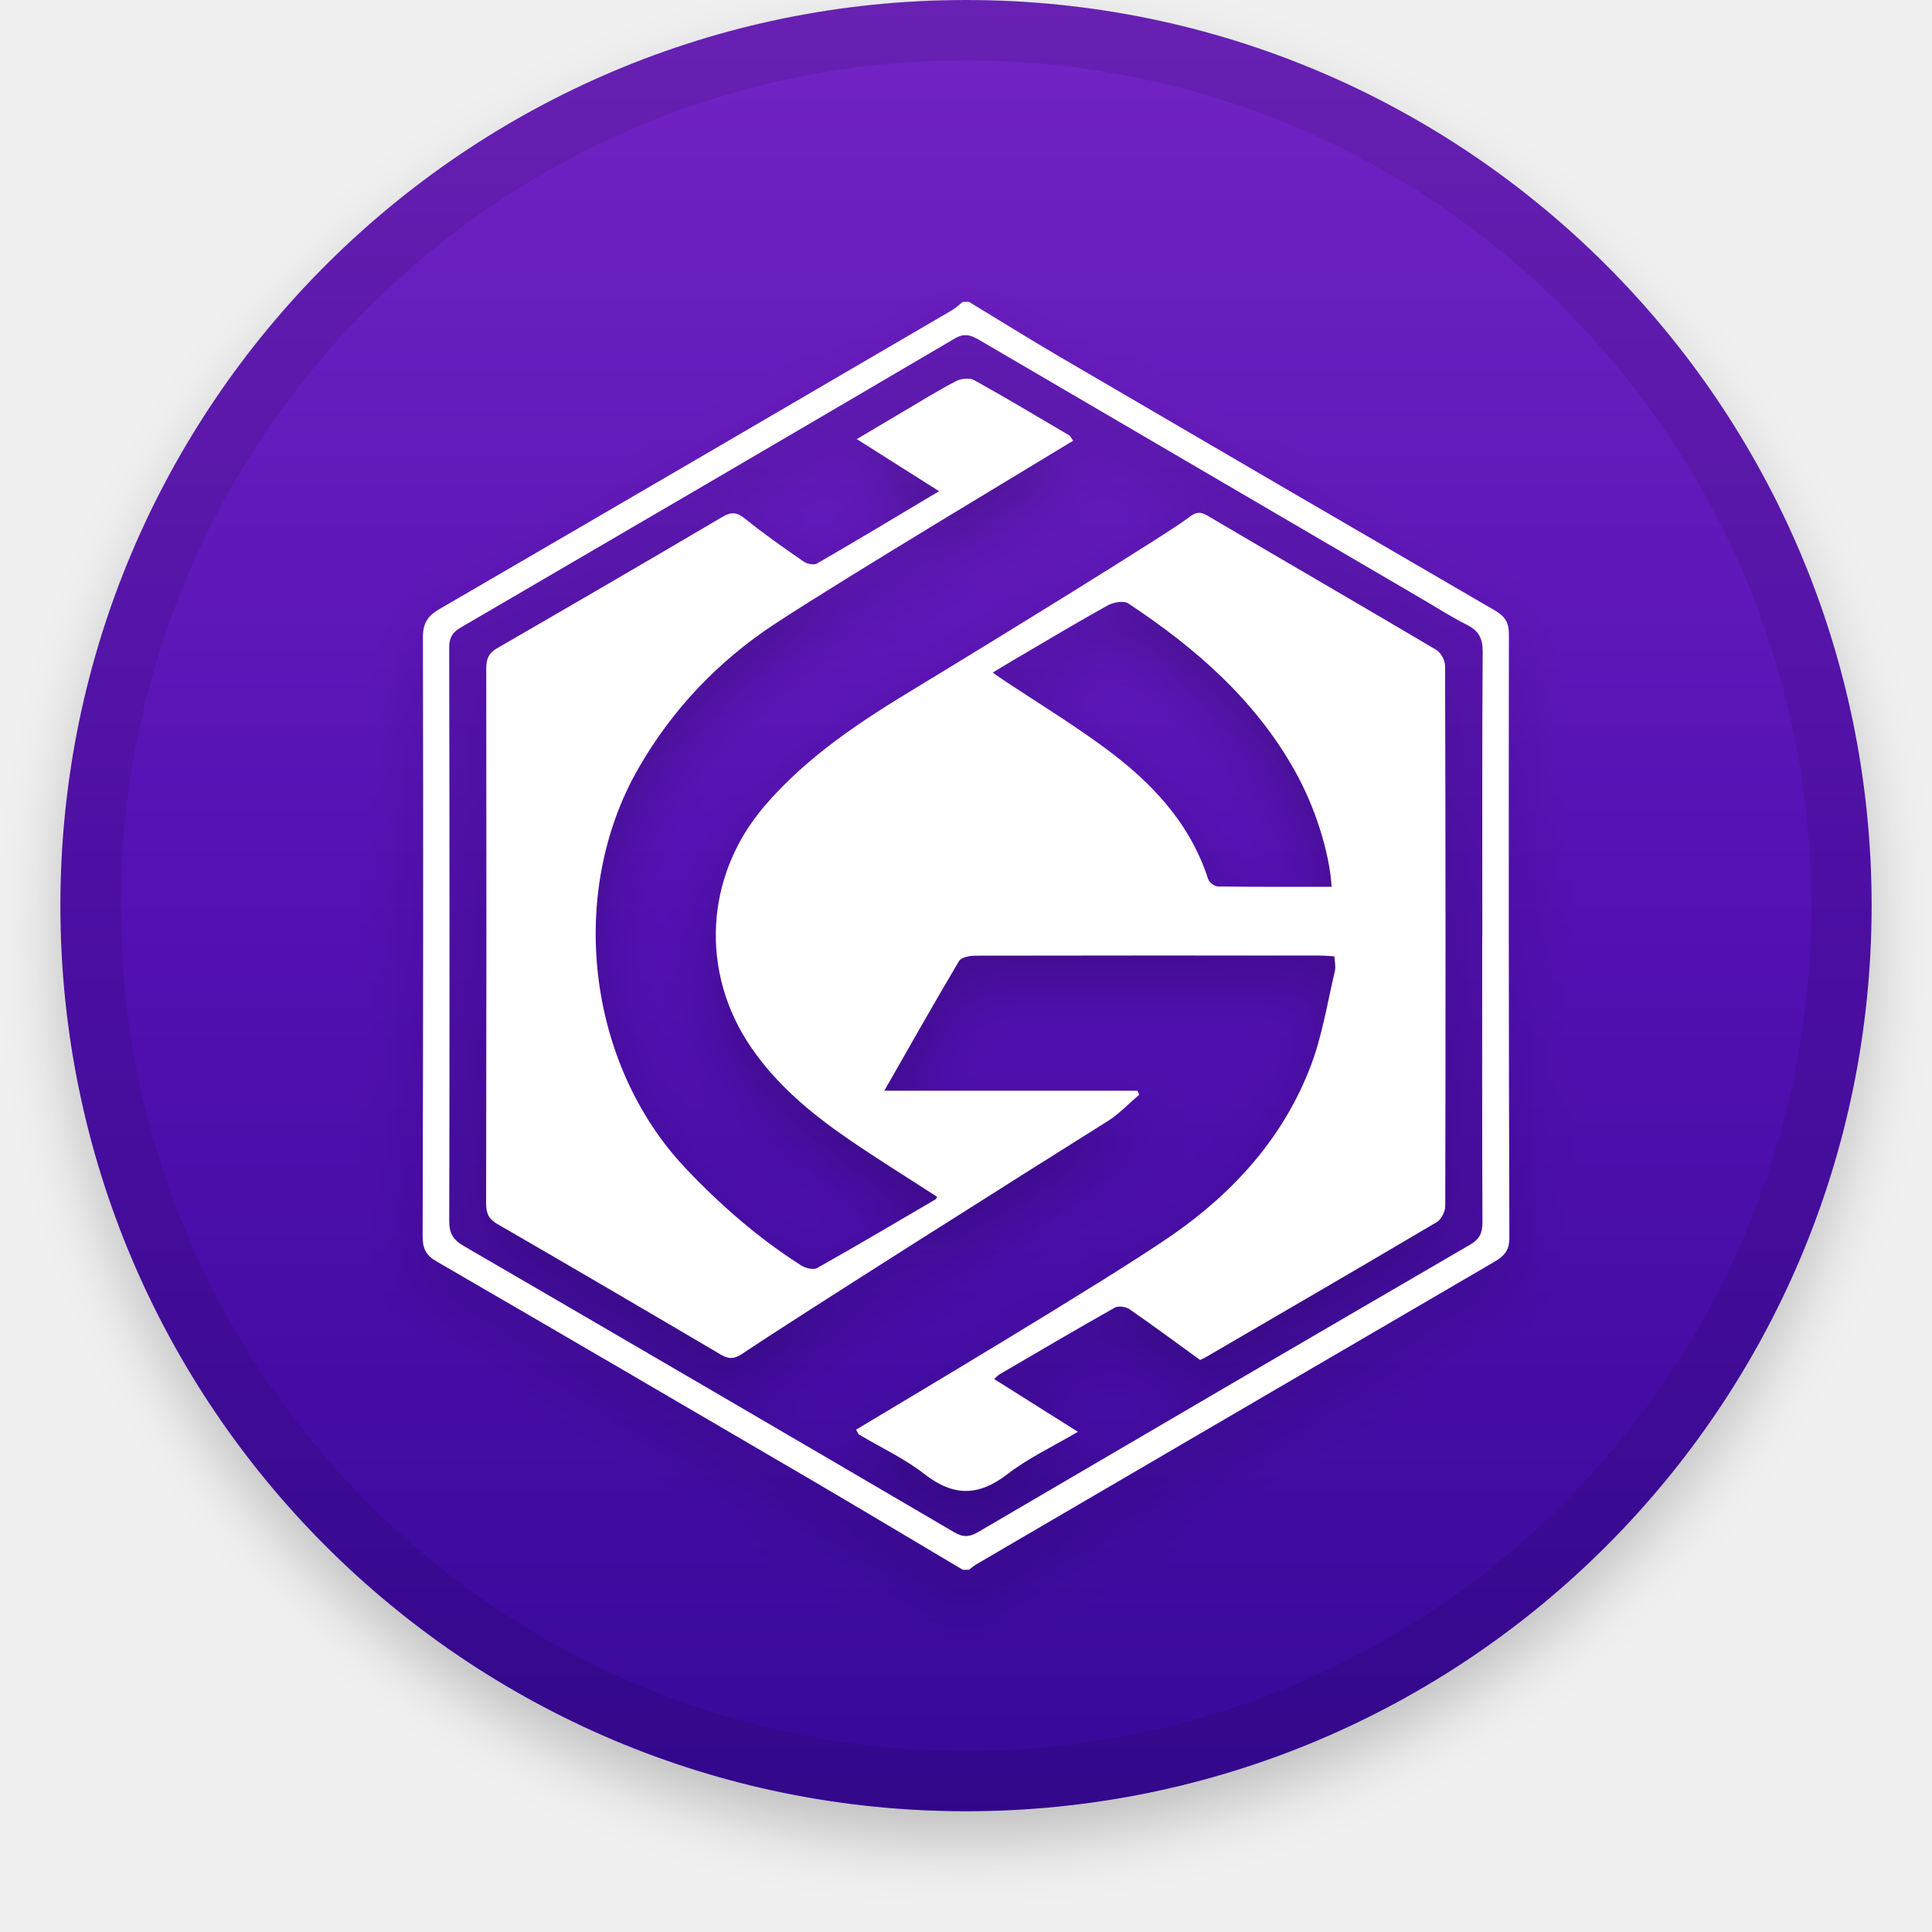
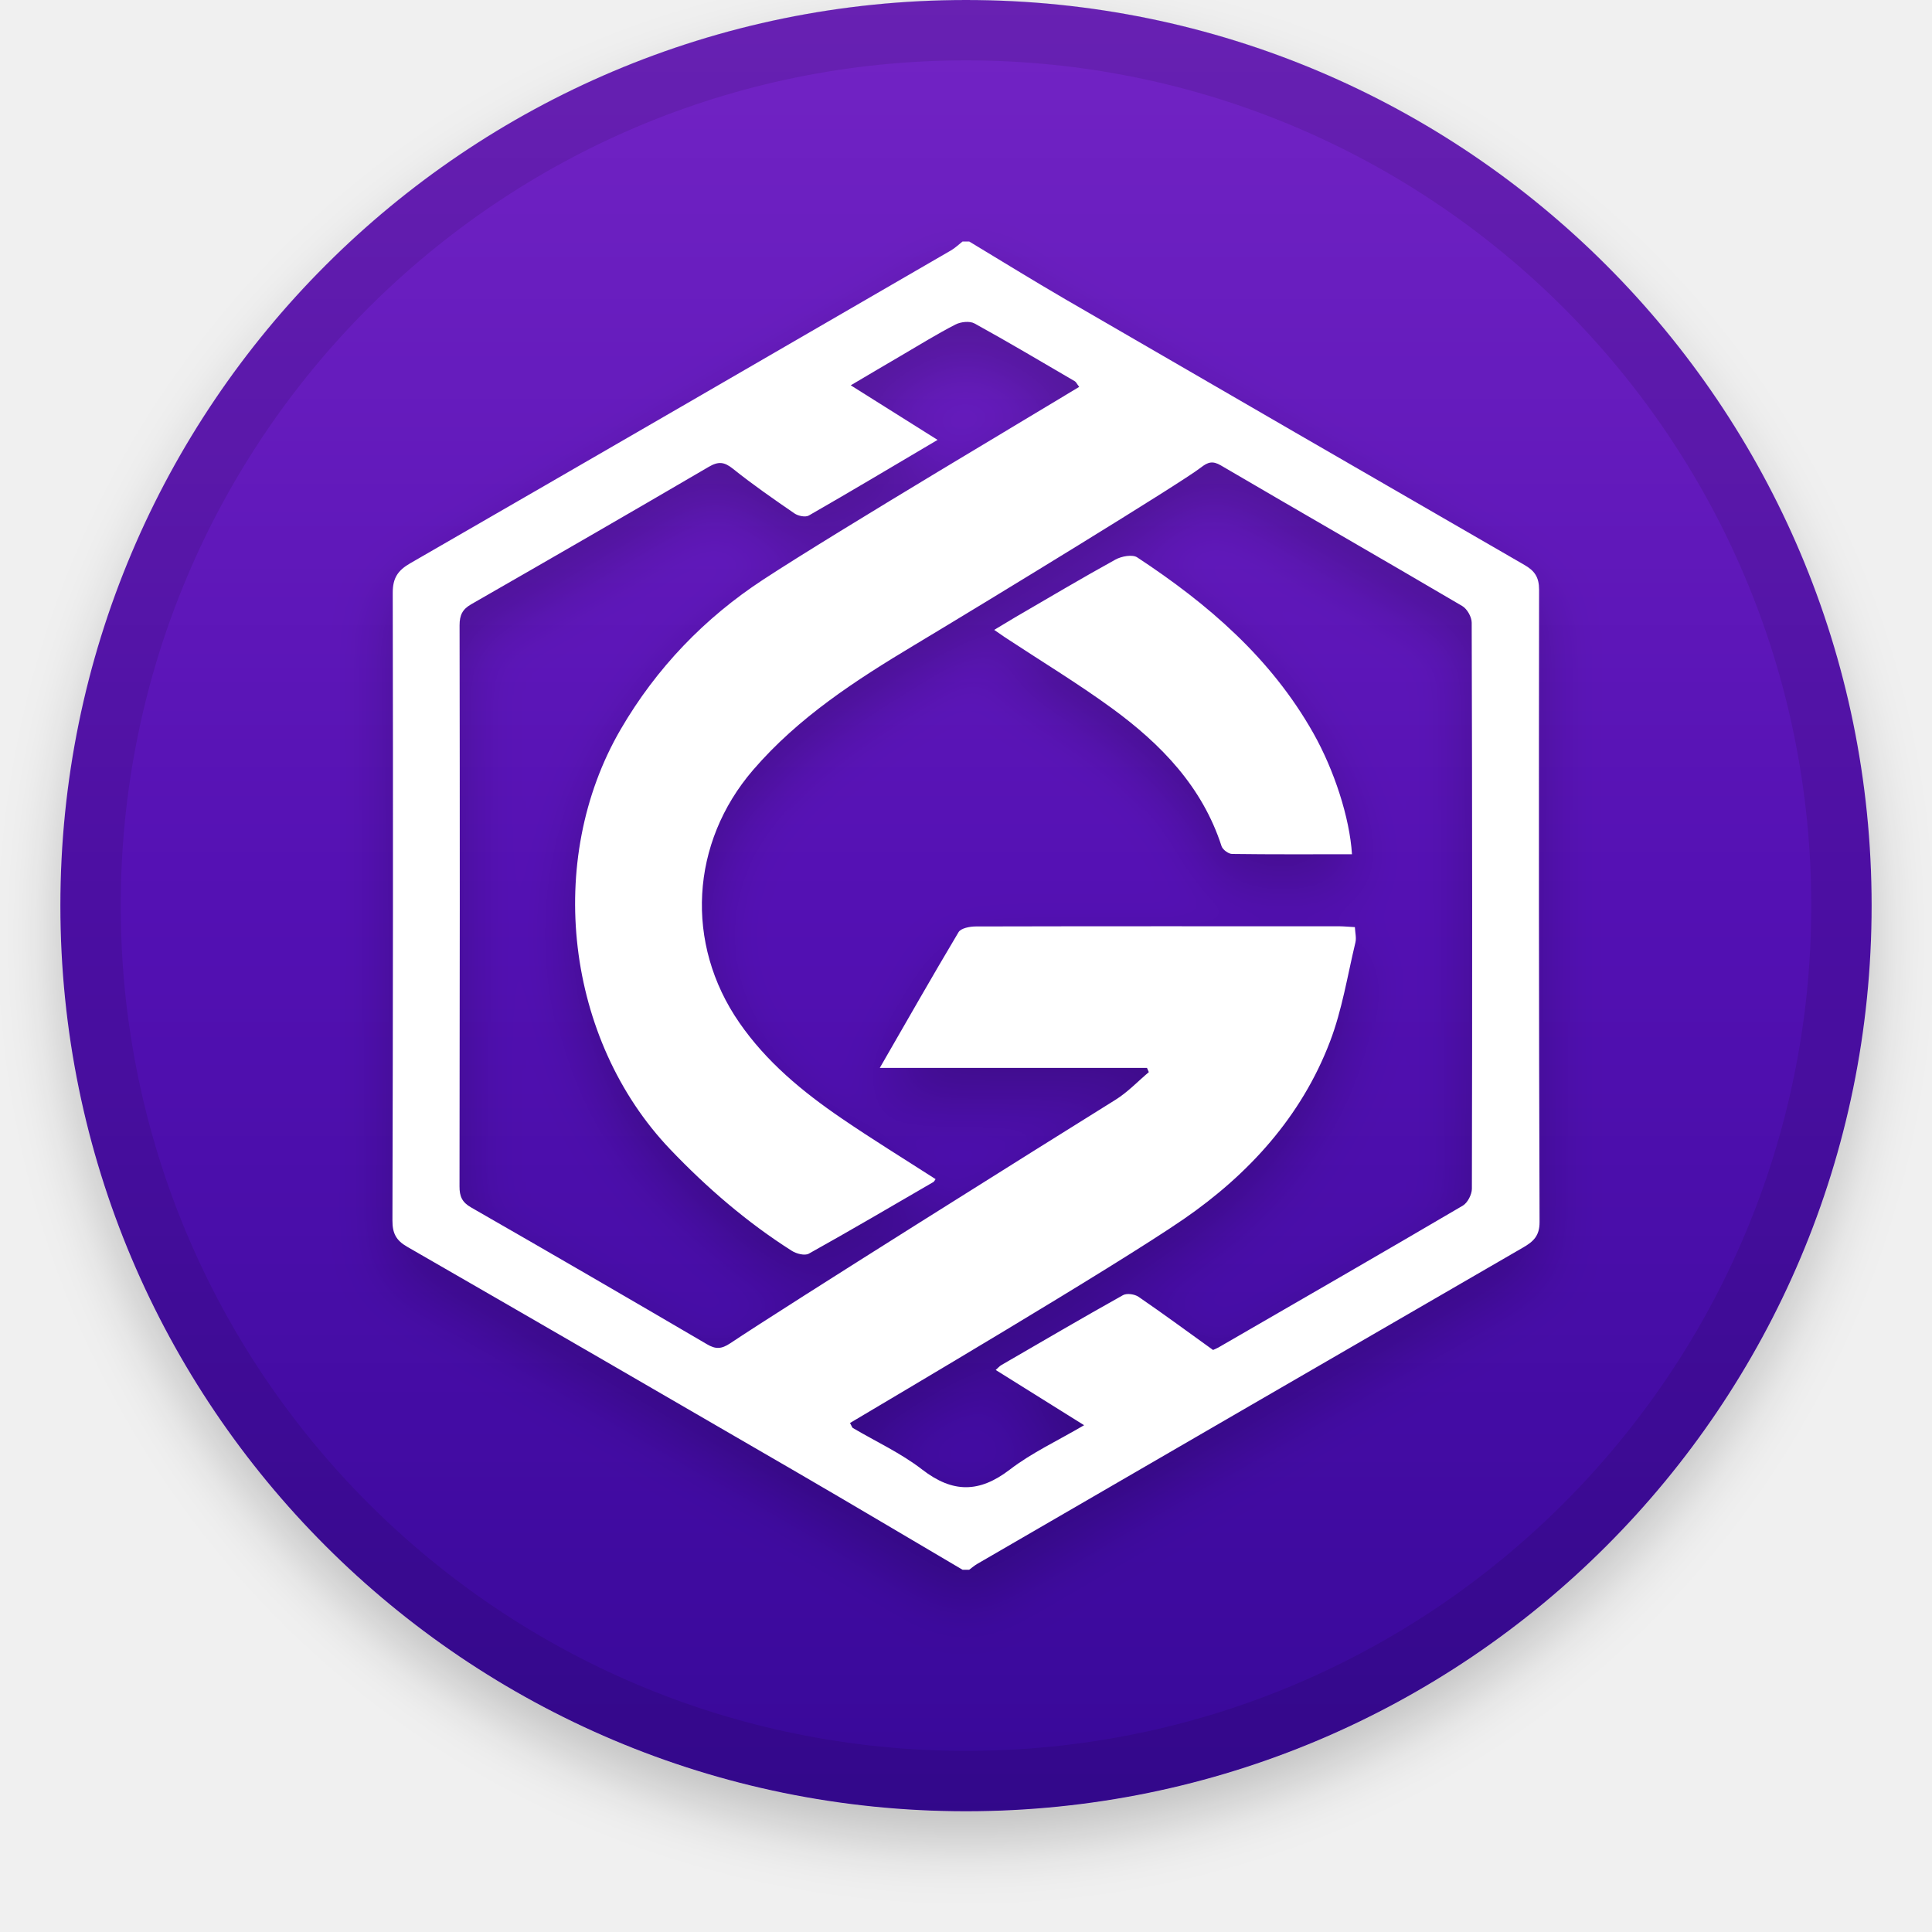
<svg xmlns="http://www.w3.org/2000/svg" xmlns:xlink="http://www.w3.org/1999/xlink" width="32" height="32" viewBox="0 0 32 32">
  <defs>
    <linearGradient id="grc-c" x1="50%" x2="50%" y1="0%" y2="100%">
      <stop offset="0%" stop-color="#FFF" stop-opacity=".5" />
      <stop offset="100%" stop-opacity=".5" />
    </linearGradient>
    <circle id="grc-b" cx="16" cy="15" r="15" />
    <filter id="grc-a" width="111.7%" height="111.7%" x="-5.8%" y="-4.2%" filterUnits="objectBoundingBox">
      <feOffset dy=".5" in="SourceAlpha" result="shadowOffsetOuter1" />
      <feGaussianBlur in="shadowOffsetOuter1" result="shadowBlurOuter1" stdDeviation=".5" />
      <feComposite in="shadowBlurOuter1" in2="SourceAlpha" operator="out" result="shadowBlurOuter1" />
      <feColorMatrix in="shadowBlurOuter1" values="0 0 0 0 0   0 0 0 0 0   0 0 0 0 0  0 0 0 0.199 0" />
    </filter>
-     <path id="grc-e" d="M16.05,5 C16.552,5.304 17.05,5.616 17.557,5.912 C19.958,7.316 22.36,8.717 24.765,10.114 C24.923,10.206 24.993,10.308 24.992,10.504 C24.988,13.837 24.989,17.171 25,20.504 C25.001,20.722 24.902,20.812 24.744,20.904 C21.886,22.571 19.03,24.24 16.173,25.909 C16.129,25.935 16.091,25.97 16.05,26 L15.946,26 C15.083,25.488 14.223,24.972 13.357,24.465 C11.316,23.271 9.274,22.078 7.229,20.892 C7.056,20.792 6.999,20.678 7,20.477 C7.009,17.17 7.012,13.863 7.005,10.557 C7.004,10.319 7.085,10.2 7.279,10.088 C10.11,8.443 12.937,6.792 15.765,5.14 C15.83,5.102 15.886,5.047 15.946,5 L16.05,5 Z M24.55,15.496 L24.552,15.496 C24.552,13.93 24.547,12.364 24.558,10.798 C24.56,10.573 24.491,10.447 24.297,10.349 C24.034,10.217 23.786,10.056 23.531,9.908 C21.093,8.482 18.655,7.057 16.218,5.63 C16.082,5.55 15.973,5.513 15.817,5.605 C13.09,7.207 10.36,8.803 7.628,10.396 C7.489,10.477 7.44,10.566 7.44,10.727 C7.446,13.894 7.448,17.061 7.441,20.228 C7.44,20.434 7.511,20.538 7.679,20.636 C10.39,22.212 13.098,23.792 15.803,25.378 C15.953,25.466 16.056,25.461 16.202,25.375 C18.914,23.785 21.628,22.199 24.346,20.618 C24.505,20.526 24.554,20.425 24.554,20.246 C24.547,18.663 24.55,17.079 24.55,15.496 Z M18.708,21.685 C18.647,21.643 18.524,21.625 18.464,21.659 C17.823,22.02 17.189,22.394 16.553,22.765 C16.526,22.781 16.504,22.808 16.466,22.841 C16.923,23.129 17.367,23.409 17.853,23.715 C17.435,23.962 17.032,24.15 16.687,24.416 C16.208,24.786 15.791,24.789 15.313,24.416 C14.981,24.157 14.589,23.976 14.225,23.759 C14.213,23.751 14.208,23.73 14.18,23.679 C14.779,23.319 18.307,21.224 19.416,20.456 C20.431,19.752 21.263,18.837 21.713,17.647 C21.902,17.147 21.986,16.606 22.11,16.082 C22.127,16.011 22.106,15.93 22.102,15.84 C22.011,15.835 21.935,15.827 21.859,15.827 C19.957,15.826 18.055,15.825 16.154,15.829 C16.061,15.83 15.921,15.856 15.884,15.919 C15.471,16.614 15.074,17.319 14.647,18.066 L18.84,18.066 C18.85,18.088 18.859,18.11 18.869,18.132 C18.695,18.28 18.536,18.451 18.346,18.57 C17.223,19.273 13.183,21.824 12.3,22.419 C12.162,22.512 12.073,22.515 11.936,22.435 C10.705,21.709 9.471,20.987 8.235,20.272 C8.094,20.19 8.052,20.097 8.052,19.939 C8.057,16.982 8.058,14.025 8.054,11.068 C8.053,10.908 8.098,10.815 8.235,10.736 C9.48,10.016 10.724,9.294 11.962,8.563 C12.115,8.472 12.207,8.483 12.344,8.594 C12.654,8.844 12.981,9.073 13.309,9.3 C13.366,9.34 13.48,9.363 13.533,9.333 C14.199,8.948 14.858,8.551 15.554,8.136 C15.101,7.85 14.668,7.575 14.191,7.273 C14.478,7.103 14.727,6.954 14.977,6.807 C15.261,6.64 15.541,6.465 15.832,6.314 C15.916,6.27 16.058,6.254 16.135,6.296 C16.665,6.59 17.185,6.902 17.708,7.21 C17.728,7.222 17.738,7.249 17.776,7.299 C17.336,7.57 14.01,9.559 12.817,10.345 C11.899,10.951 11.141,11.743 10.581,12.714 C9.386,14.784 9.72,17.622 11.358,19.353 C11.935,19.962 12.562,20.507 13.266,20.957 C13.338,21.004 13.47,21.038 13.533,21.003 C14.19,20.634 14.838,20.25 15.489,19.869 C15.502,19.862 15.509,19.843 15.523,19.824 C15.029,19.504 14.529,19.195 14.045,18.862 C13.436,18.443 12.869,17.972 12.443,17.351 C11.585,16.101 11.676,14.506 12.658,13.356 C13.371,12.522 14.271,11.936 15.192,11.38 C16.371,10.667 19.379,8.815 19.686,8.574 C19.796,8.487 19.869,8.463 20,8.541 C21.261,9.285 22.528,10.017 23.788,10.763 C23.864,10.808 23.935,10.936 23.935,11.026 C23.944,14.009 23.945,16.992 23.938,19.976 C23.938,20.067 23.871,20.199 23.796,20.243 C22.521,20.997 21.24,21.741 19.96,22.486 C19.931,22.503 19.898,22.515 19.877,22.525 C19.483,22.24 19.1,21.956 18.708,21.685 Z M21.45,12.773 C20.786,11.585 19.795,10.728 18.687,9.994 C18.611,9.944 18.439,9.976 18.344,10.029 C17.815,10.323 17.295,10.635 16.772,10.942 C16.671,11.001 16.57,11.063 16.443,11.14 C16.519,11.194 16.565,11.227 16.613,11.259 C17.175,11.632 17.753,11.985 18.296,12.385 C19.06,12.947 19.707,13.618 20.011,14.561 C20.028,14.615 20.117,14.682 20.174,14.683 C20.794,14.691 21.415,14.688 22.056,14.688 C22.02,14.108 21.777,13.357 21.45,12.773 Z" />
-     <filter id="grc-d" width="119.4%" height="116.7%" x="-9.7%" y="-6%" filterUnits="objectBoundingBox">
+     <path id="grc-e" d="M16.053,4 C16.583,4.319 17.109,4.645 17.644,4.956 C20.178,6.426 22.714,7.894 25.251,9.358 C25.418,9.454 25.492,9.561 25.492,9.766 C25.487,13.258 25.488,16.75 25.5,20.242 C25.501,20.47 25.396,20.565 25.23,20.661 C22.213,22.407 19.198,24.156 16.183,25.905 C16.137,25.932 16.096,25.968 16.053,26 L15.943,26 C15.032,25.464 14.124,24.923 13.21,24.392 C11.056,23.141 8.901,21.892 6.742,20.649 C6.559,20.544 6.499,20.424 6.5,20.214 C6.509,16.75 6.512,13.286 6.505,9.821 C6.504,9.573 6.59,9.448 6.794,9.33 C9.783,7.607 12.767,5.877 15.752,4.147 C15.821,4.107 15.88,4.049 15.943,4 L16.053,4 Z M18.859,21.48 C19.272,21.763 19.676,22.061 20.092,22.36 C20.115,22.349 20.149,22.336 20.18,22.319 C21.531,21.538 22.883,20.759 24.229,19.969 C24.308,19.922 24.379,19.784 24.379,19.689 C24.386,16.563 24.385,13.438 24.376,10.313 C24.376,10.219 24.3,10.085 24.22,10.038 C22.891,9.256 21.553,8.489 20.222,7.709 C20.084,7.628 20.007,7.653 19.89,7.744 C19.567,7.997 16.391,9.937 15.147,10.683 C14.175,11.266 13.225,11.88 12.473,12.754 C11.436,13.959 11.339,15.629 12.246,16.939 C12.695,17.589 13.294,18.083 13.937,18.522 C14.448,18.871 14.975,19.195 15.496,19.53 C15.482,19.55 15.474,19.569 15.46,19.578 C14.774,19.976 14.089,20.379 13.396,20.765 C13.329,20.802 13.19,20.766 13.114,20.717 C12.371,20.245 11.709,19.674 11.1,19.036 C9.371,17.223 9.018,14.25 10.28,12.081 C10.871,11.065 11.672,10.234 12.641,9.6 C13.899,8.776 17.41,6.693 17.875,6.408 C17.835,6.356 17.824,6.328 17.803,6.315 C17.251,5.993 16.702,5.666 16.142,5.358 C16.061,5.313 15.912,5.33 15.823,5.376 C15.515,5.535 15.22,5.718 14.921,5.893 C14.657,6.047 14.394,6.203 14.091,6.382 C14.594,6.698 15.051,6.985 15.529,7.286 C14.794,7.72 14.099,8.136 13.396,8.539 C13.34,8.571 13.22,8.546 13.159,8.504 C12.814,8.267 12.468,8.027 12.141,7.765 C11.996,7.649 11.9,7.638 11.738,7.733 C10.431,8.498 9.118,9.255 7.804,10.009 C7.659,10.092 7.612,10.189 7.612,10.357 C7.617,13.455 7.616,16.553 7.611,19.65 C7.61,19.816 7.654,19.914 7.803,19.999 C9.109,20.748 10.411,21.504 11.71,22.265 C11.854,22.35 11.949,22.346 12.095,22.249 C13.027,21.626 17.291,18.953 18.476,18.216 C18.677,18.091 18.845,17.912 19.028,17.758 C19.018,17.735 19.008,17.711 18.998,17.688 L14.572,17.688 C15.023,16.906 15.442,16.168 15.877,15.439 C15.917,15.373 16.064,15.345 16.162,15.345 C18.169,15.34 20.177,15.342 22.184,15.342 C22.264,15.343 22.344,15.351 22.441,15.356 C22.446,15.451 22.468,15.535 22.45,15.61 C22.318,16.159 22.23,16.726 22.03,17.249 C21.556,18.496 20.677,19.454 19.606,20.192 C18.435,20.997 14.711,23.192 14.079,23.569 C14.108,23.622 14.113,23.644 14.126,23.652 C14.511,23.879 14.924,24.069 15.275,24.341 C15.78,24.731 16.22,24.729 16.726,24.341 C17.089,24.062 17.515,23.865 17.956,23.606 C17.443,23.285 16.974,22.992 16.492,22.691 C16.532,22.656 16.555,22.628 16.584,22.611 C17.255,22.222 17.924,21.83 18.6,21.452 C18.664,21.416 18.794,21.435 18.859,21.48 Z M21.753,12.143 C22.098,12.755 22.355,13.542 22.393,14.149 C21.715,14.149 21.061,14.153 20.406,14.144 C20.346,14.143 20.252,14.073 20.233,14.016 C19.913,13.028 19.23,12.326 18.424,11.736 C17.85,11.317 17.24,10.948 16.647,10.557 C16.597,10.524 16.548,10.489 16.467,10.433 C16.602,10.352 16.708,10.287 16.815,10.224 C17.367,9.903 17.916,9.577 18.474,9.269 C18.575,9.213 18.756,9.179 18.836,9.232 C20.005,10.001 21.051,10.899 21.753,12.143 Z" />
+     <filter id="grc-d" width="118.4%" height="115.9%" x="-9.2%" y="-5.7%" filterUnits="objectBoundingBox">
      <feOffset dy=".5" in="SourceAlpha" result="shadowOffsetOuter1" />
      <feGaussianBlur in="shadowOffsetOuter1" result="shadowBlurOuter1" stdDeviation=".5" />
      <feColorMatrix in="shadowBlurOuter1" values="0 0 0 0 0   0 0 0 0 0   0 0 0 0 0  0 0 0 0.204 0" />
    </filter>
  </defs>
  <g fill="none" fill-rule="evenodd">
    <use fill="#000" filter="url(#grc-a)" xlink:href="#grc-b" />
    <use fill="#5411B3" xlink:href="#grc-b" />
    <use fill="url(#grc-c)" style="mix-blend-mode:soft-light" xlink:href="#grc-b" />
    <circle cx="16" cy="15" r="14.5" stroke="#000" stroke-opacity=".097" />
    <g>
      <use fill="#000" filter="url(#grc-d)" xlink:href="#grc-e" />
      <use fill="#FFF" xlink:href="#grc-e" />
    </g>
  </g>
</svg>
